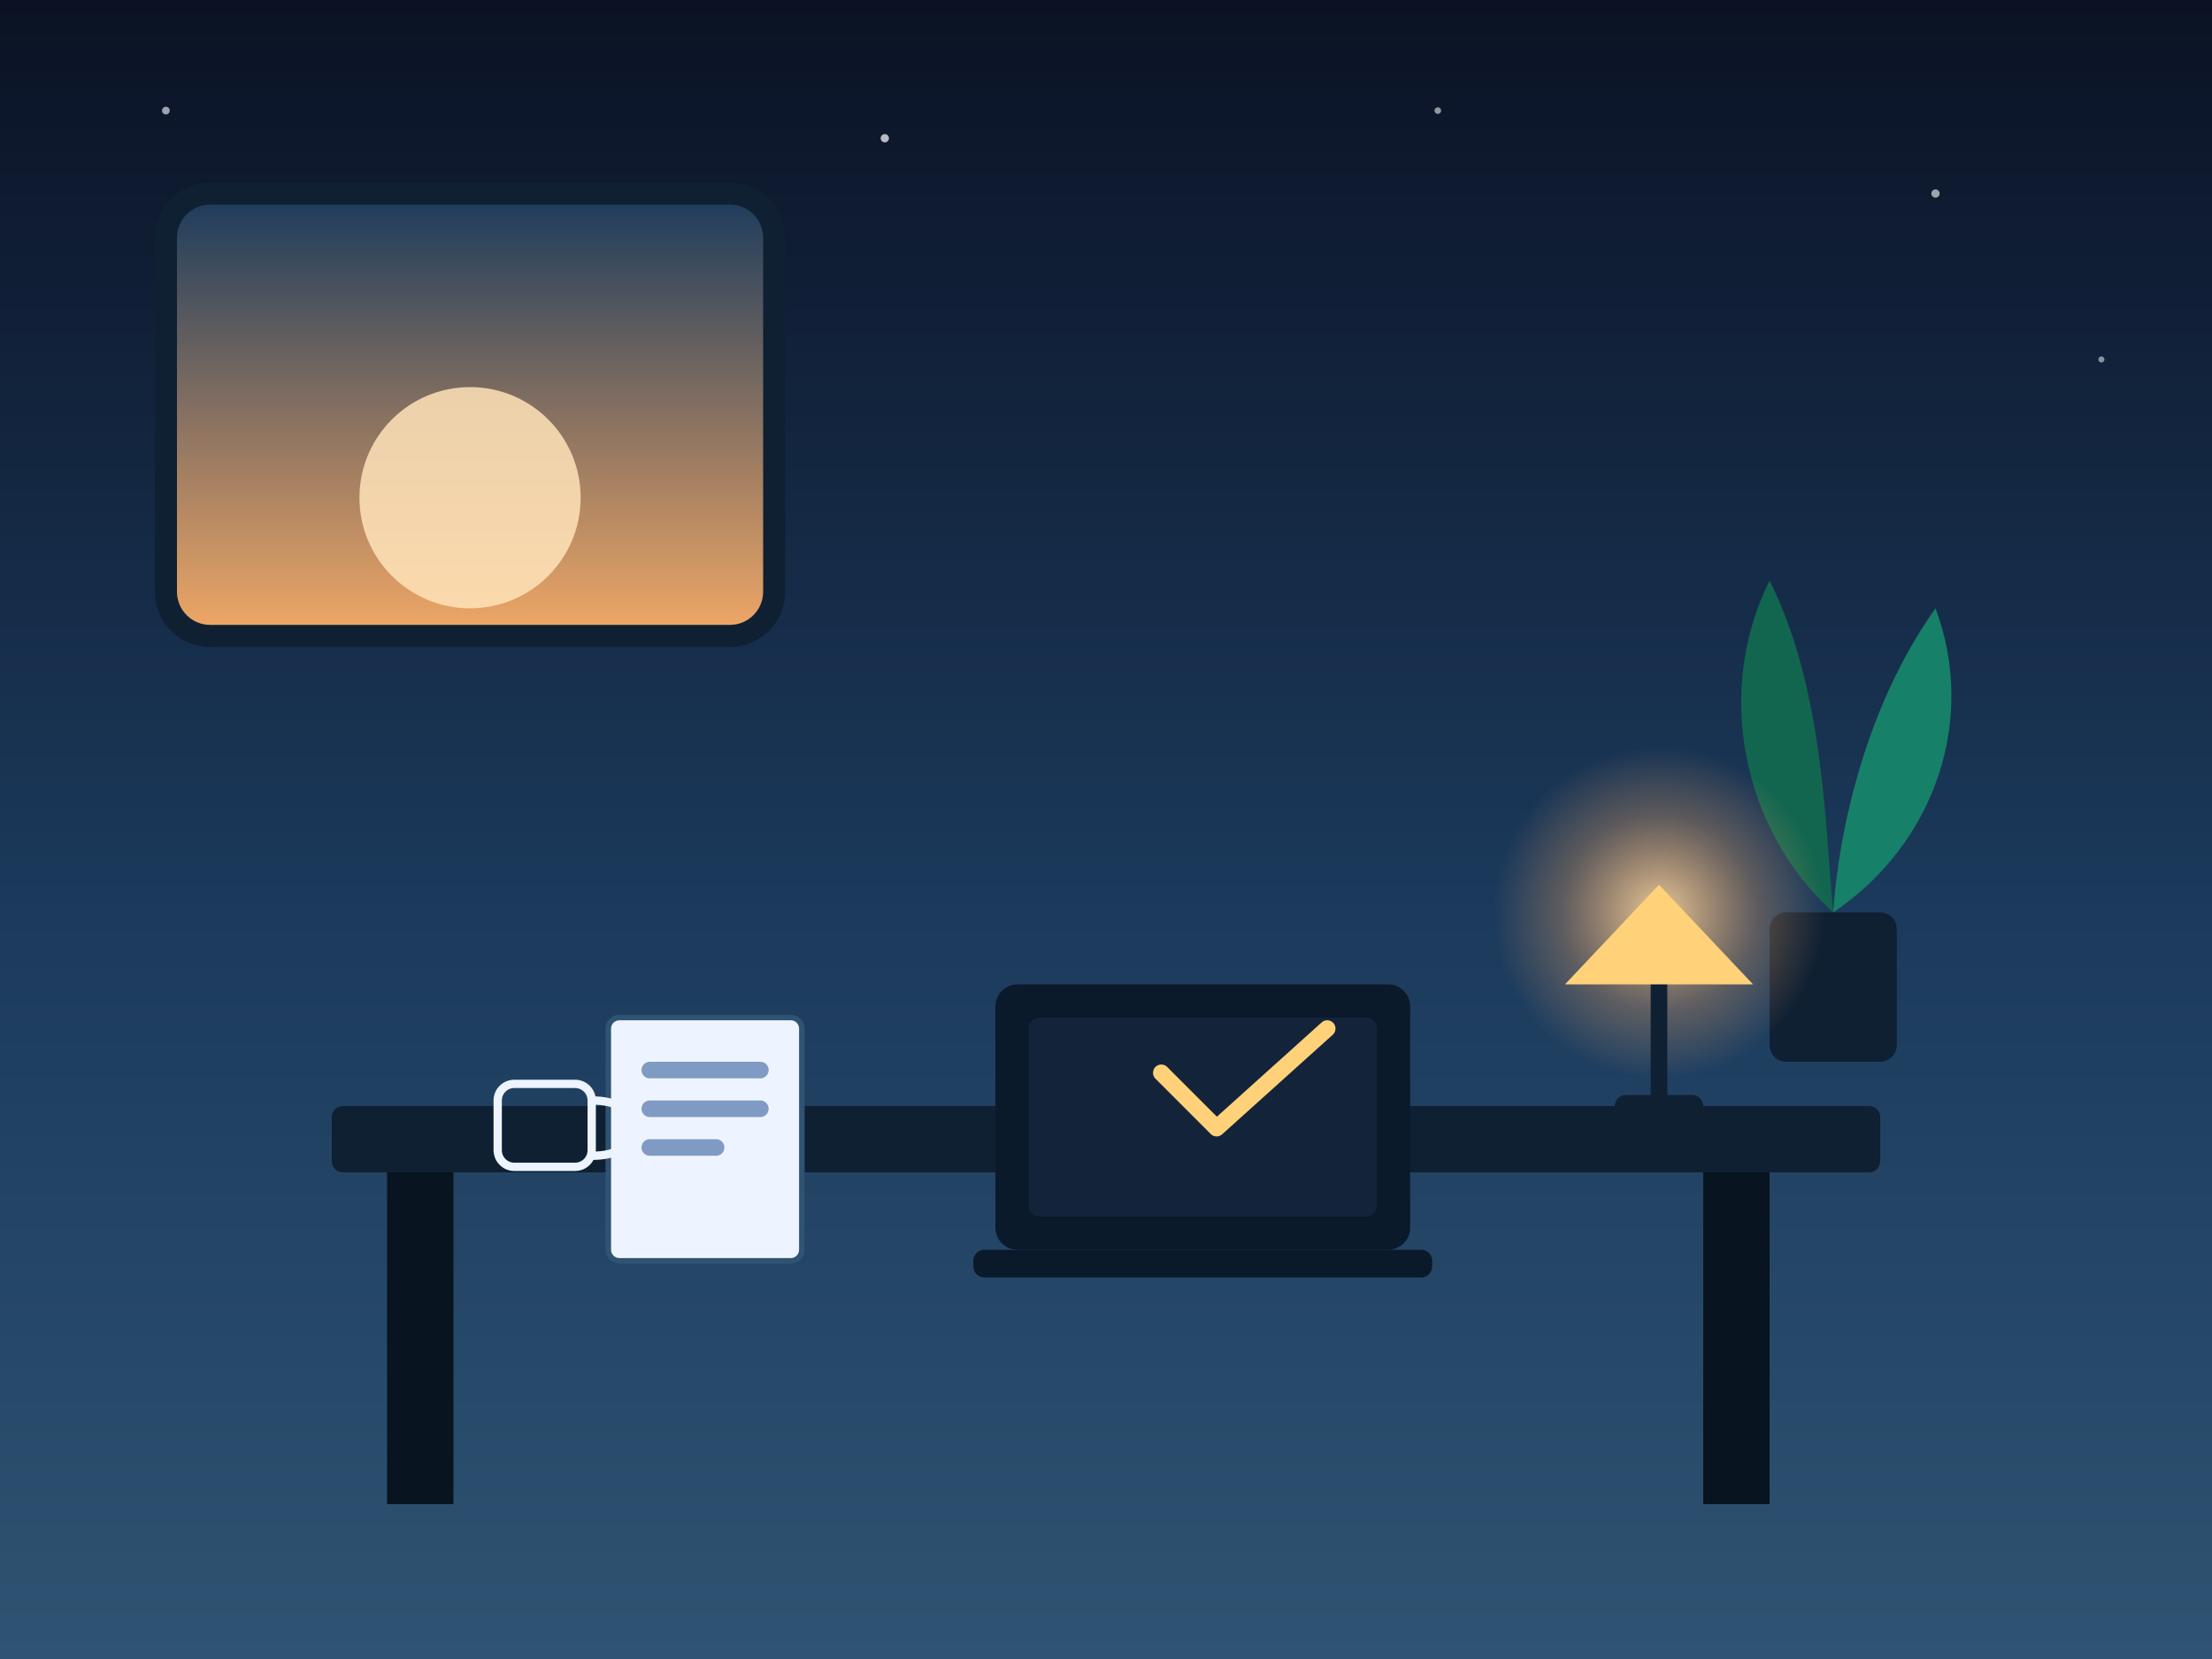
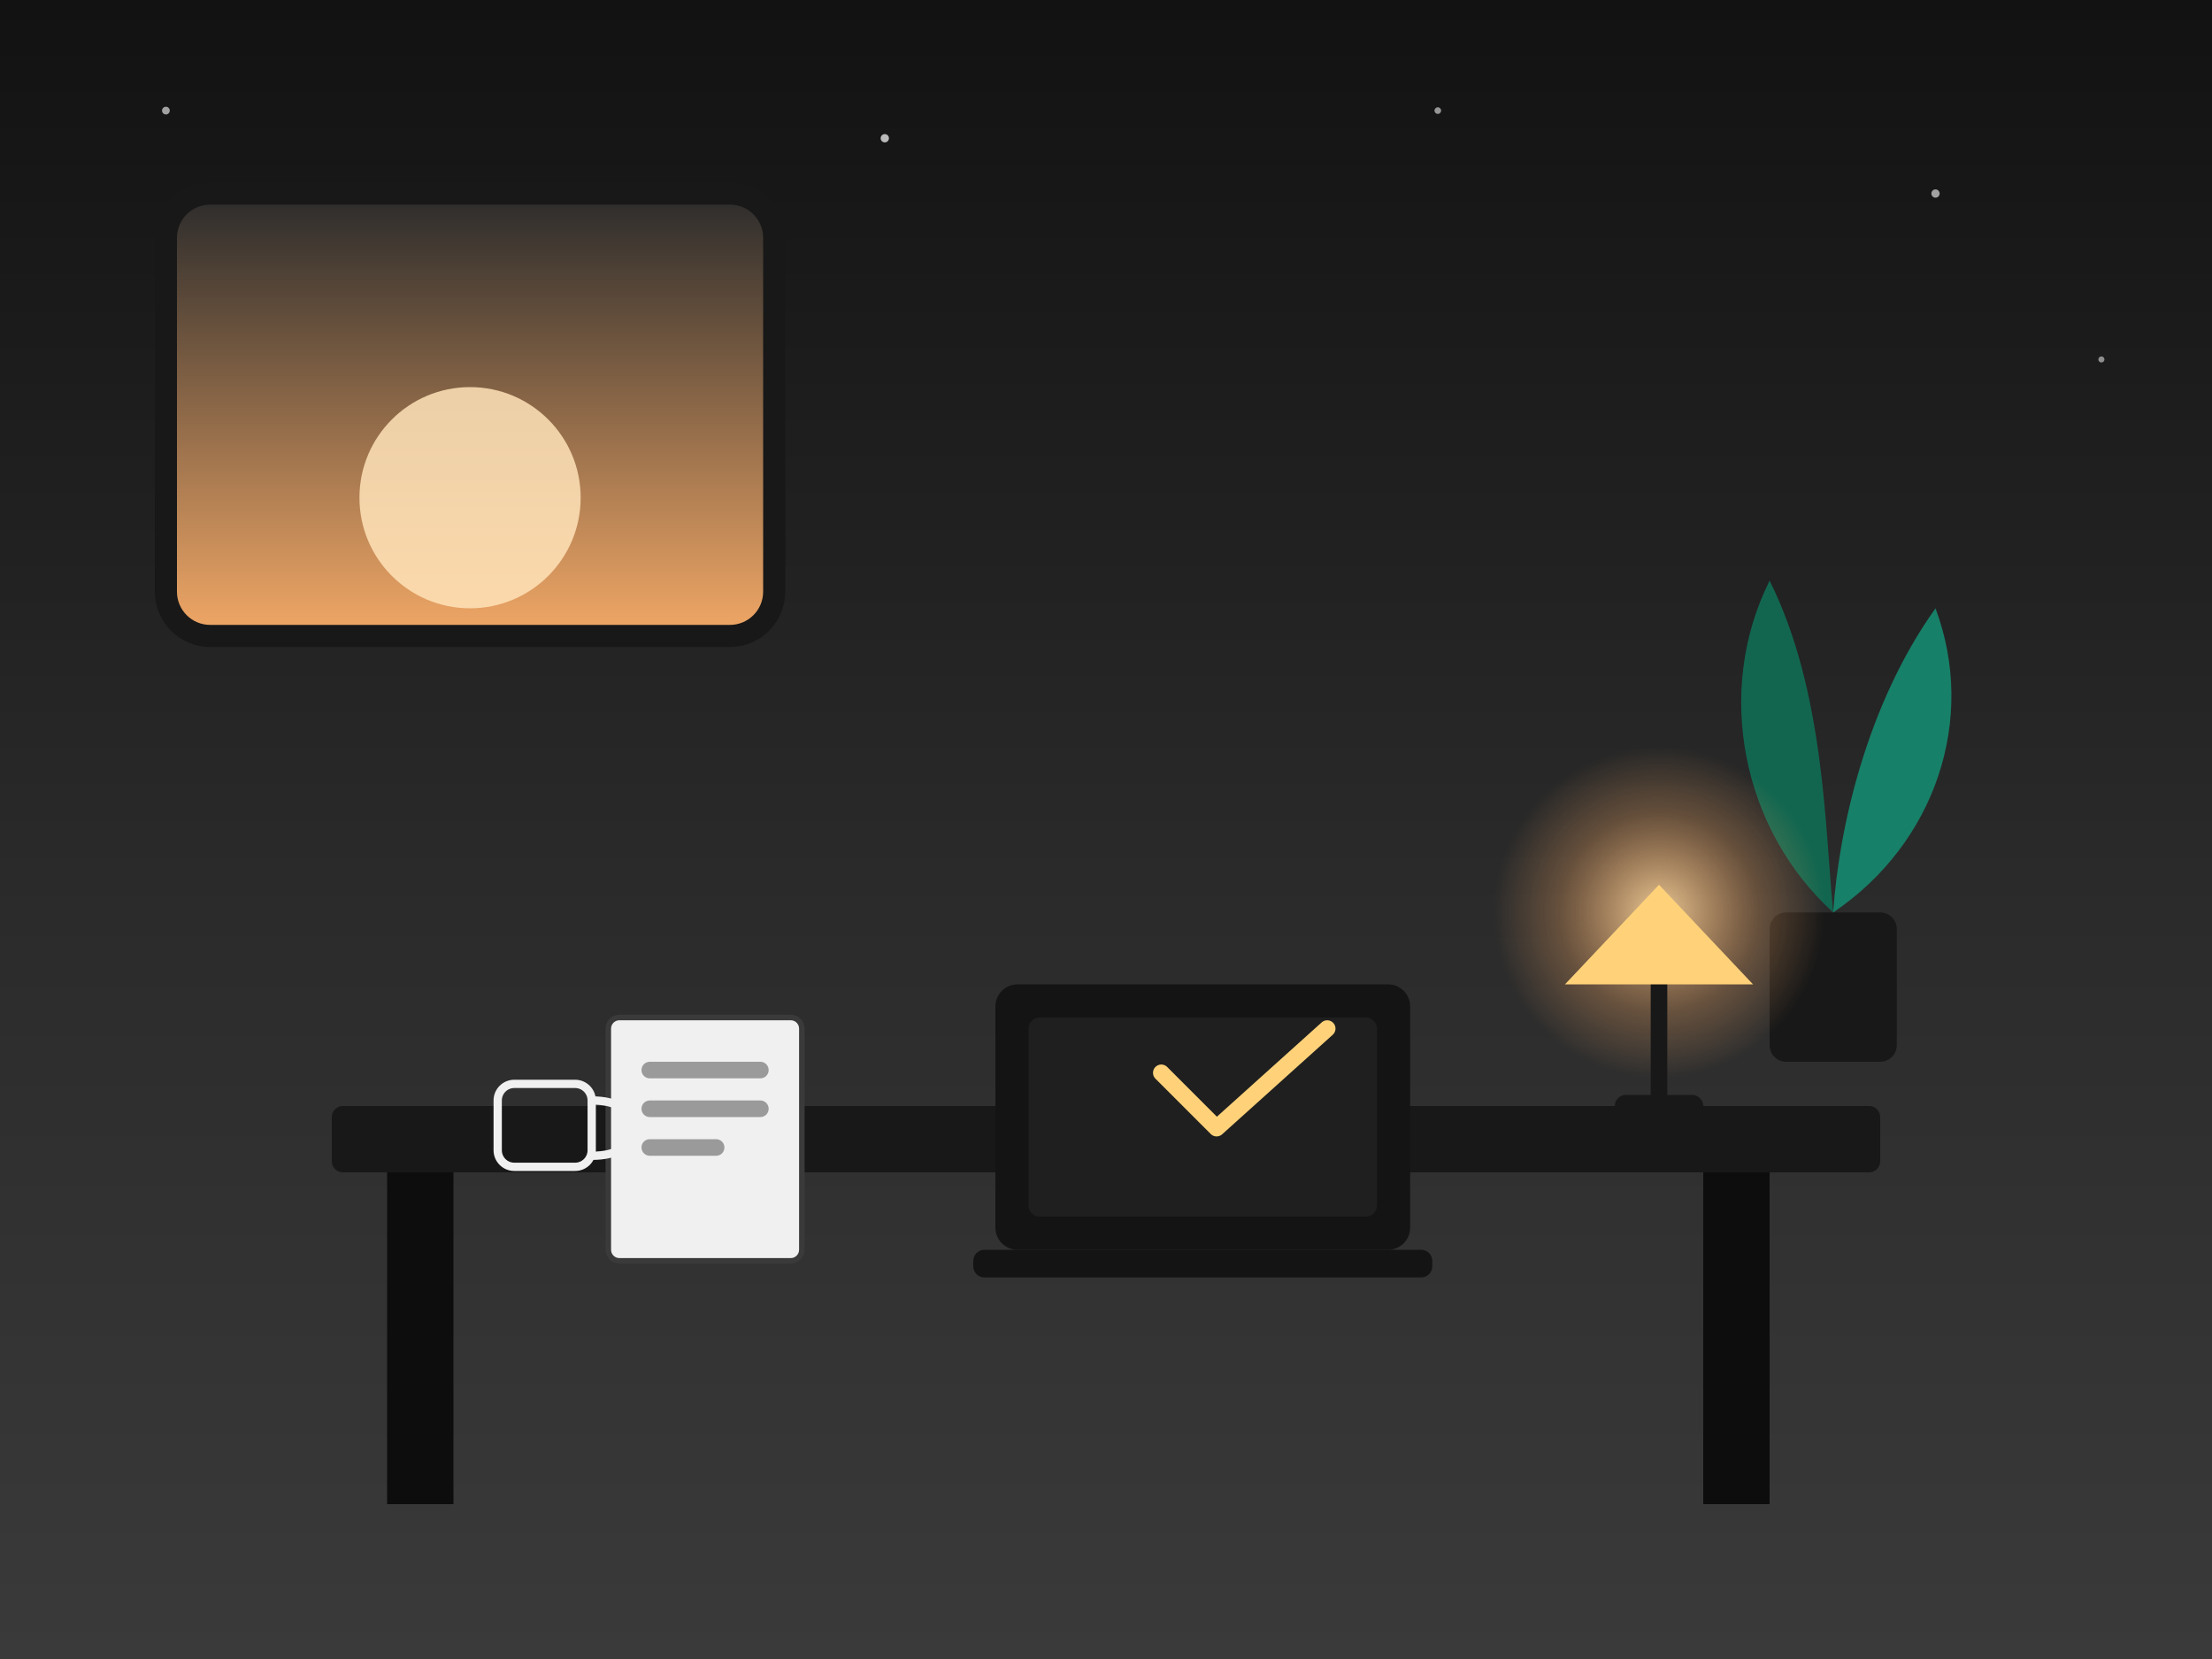
<svg xmlns="http://www.w3.org/2000/svg" width="800" height="600" viewBox="0 0 800 600">
  <defs>
    <linearGradient id="aboutSky" x1="0" y1="0" x2="0" y2="1">
-       <stop offset="0%" stop-color="#0b1224" />
-       <stop offset="55%" stop-color="#1b3a5c" />
-       <stop offset="100%" stop-color="#2f5372" />
+       <stop offset="0%" stop-color="#121212" />
+       <stop offset="55%" stop-color="#2b2b2b" />
+       <stop offset="100%" stop-color="#3a3a3a" />
    </linearGradient>
    <linearGradient id="aboutWindowSky" x1="0" y1="0" x2="0" y2="1">
-       <stop offset="0%" stop-color="#1b3a5c" />
+       <stop offset="0%" stop-color="#2b2b2b" />
      <stop offset="100%" stop-color="#f2a866" />
    </linearGradient>
    <radialGradient id="aboutLampGlow" cx="50%" cy="50%" r="50%">
      <stop offset="0%" stop-color="#ffd9a0" stop-opacity="0.9" />
      <stop offset="60%" stop-color="#f2a866" stop-opacity="0.3" />
      <stop offset="100%" stop-color="#f2a866" stop-opacity="0" />
    </radialGradient>
  </defs>
  <rect width="800" height="600" fill="url(#aboutSky)" />
  <g fill="#ffffff">
    <circle cx="60" cy="40" r="1.4" opacity="0.6" />
    <circle cx="140" cy="90" r="1" opacity="0.5" />
    <circle cx="320" cy="50" r="1.5" opacity="0.7" />
    <circle cx="520" cy="40" r="1.2" opacity="0.55" />
    <circle cx="700" cy="70" r="1.5" opacity="0.6" />
    <circle cx="760" cy="130" r="1.1" opacity="0.5" />
  </g>
  <rect x="60" y="70" width="220" height="160" rx="16" fill="url(#aboutWindowSky)" />
  <circle cx="170" cy="180" r="40" fill="#ffe3b8" opacity="0.85" />
-   <rect x="60" y="70" width="220" height="160" rx="16" fill="none" stroke="#0f2033" stroke-width="8" />
-   <rect x="640" y="330" width="46" height="54" rx="6" fill="#0f2033" />
+   <rect x="60" y="70" width="220" height="160" rx="16" fill="none" stroke="#181818" stroke-width="8" />
+   <rect x="640" y="330" width="46" height="54" rx="6" fill="#181818" />
  <path d="M663 330 C 630 300 620 250 640 210 C 660 250 660 300 663 330 Z" fill="#12664f" />
  <path d="M663 330 C 700 305 715 260 700 220 C 675 255 665 300 663 330 Z" fill="#178068" />
-   <rect x="120" y="400" width="560" height="24" rx="4" fill="#0f2033" />
-   <rect x="140" y="424" width="24" height="120" fill="#081420" />
-   <rect x="616" y="424" width="24" height="120" fill="#081420" />
+   <rect x="120" y="400" width="560" height="24" rx="4" fill="#181818" />
+   <rect x="140" y="424" width="24" height="120" fill="#0d0d0d" />
+   <rect x="616" y="424" width="24" height="120" fill="#0d0d0d" />
  <circle cx="600" cy="330" r="60" fill="url(#aboutLampGlow)" />
-   <path d="M600 396 L600 356" stroke="#0f2033" stroke-width="6" stroke-linecap="round" />
+   <path d="M600 396 L600 356" stroke="#181818" stroke-width="6" stroke-linecap="round" />
  <path d="M566 356 L634 356 L600 320 Z" fill="#ffd27a" />
-   <rect x="584" y="396" width="32" height="8" rx="4" fill="#0f2033" />
-   <rect x="360" y="356" width="150" height="96" rx="8" fill="#0a1a2b" />
-   <rect x="372" y="368" width="126" height="72" rx="4" fill="#13233a" />
+   <rect x="584" y="396" width="32" height="8" rx="4" fill="#181818" />
+   <rect x="360" y="356" width="150" height="96" rx="8" fill="#141414" />
+   <rect x="372" y="368" width="126" height="72" rx="4" fill="#1f1f1f" />
  <path d="M420 388 L440 408 L480 372" fill="none" stroke="#ffd27a" stroke-width="6" stroke-linecap="round" stroke-linejoin="round" />
-   <rect x="352" y="452" width="166" height="10" rx="4" fill="#0a1a2b" />
-   <rect x="220" y="368" width="70" height="88" rx="4" fill="#eef4ff" stroke="#2f5372" stroke-width="2" />
-   <rect x="232" y="384" width="46" height="6" rx="3" fill="#7f9bc4" />
-   <rect x="232" y="398" width="46" height="6" rx="3" fill="#7f9bc4" />
-   <rect x="232" y="412" width="30" height="6" rx="3" fill="#7f9bc4" />
-   <rect x="180" y="392" width="34" height="30" rx="6" fill="none" stroke="#eef4ff" stroke-width="3" />
-   <path d="M214 398 q14 0 14 10 q0 10 -14 10" fill="none" stroke="#eef4ff" stroke-width="3" />
+   <rect x="352" y="452" width="166" height="10" rx="4" fill="#141414" />
+   <rect x="220" y="368" width="70" height="88" rx="4" fill="#f0f0f0" stroke="#3a3a3a" stroke-width="2" />
+   <rect x="232" y="384" width="46" height="6" rx="3" fill="#9a9a9a" />
+   <rect x="232" y="398" width="46" height="6" rx="3" fill="#9a9a9a" />
+   <rect x="232" y="412" width="30" height="6" rx="3" fill="#9a9a9a" />
+   <rect x="180" y="392" width="34" height="30" rx="6" fill="none" stroke="#f0f0f0" stroke-width="3" />
+   <path d="M214 398 q14 0 14 10 q0 10 -14 10" fill="none" stroke="#f0f0f0" stroke-width="3" />
</svg>
